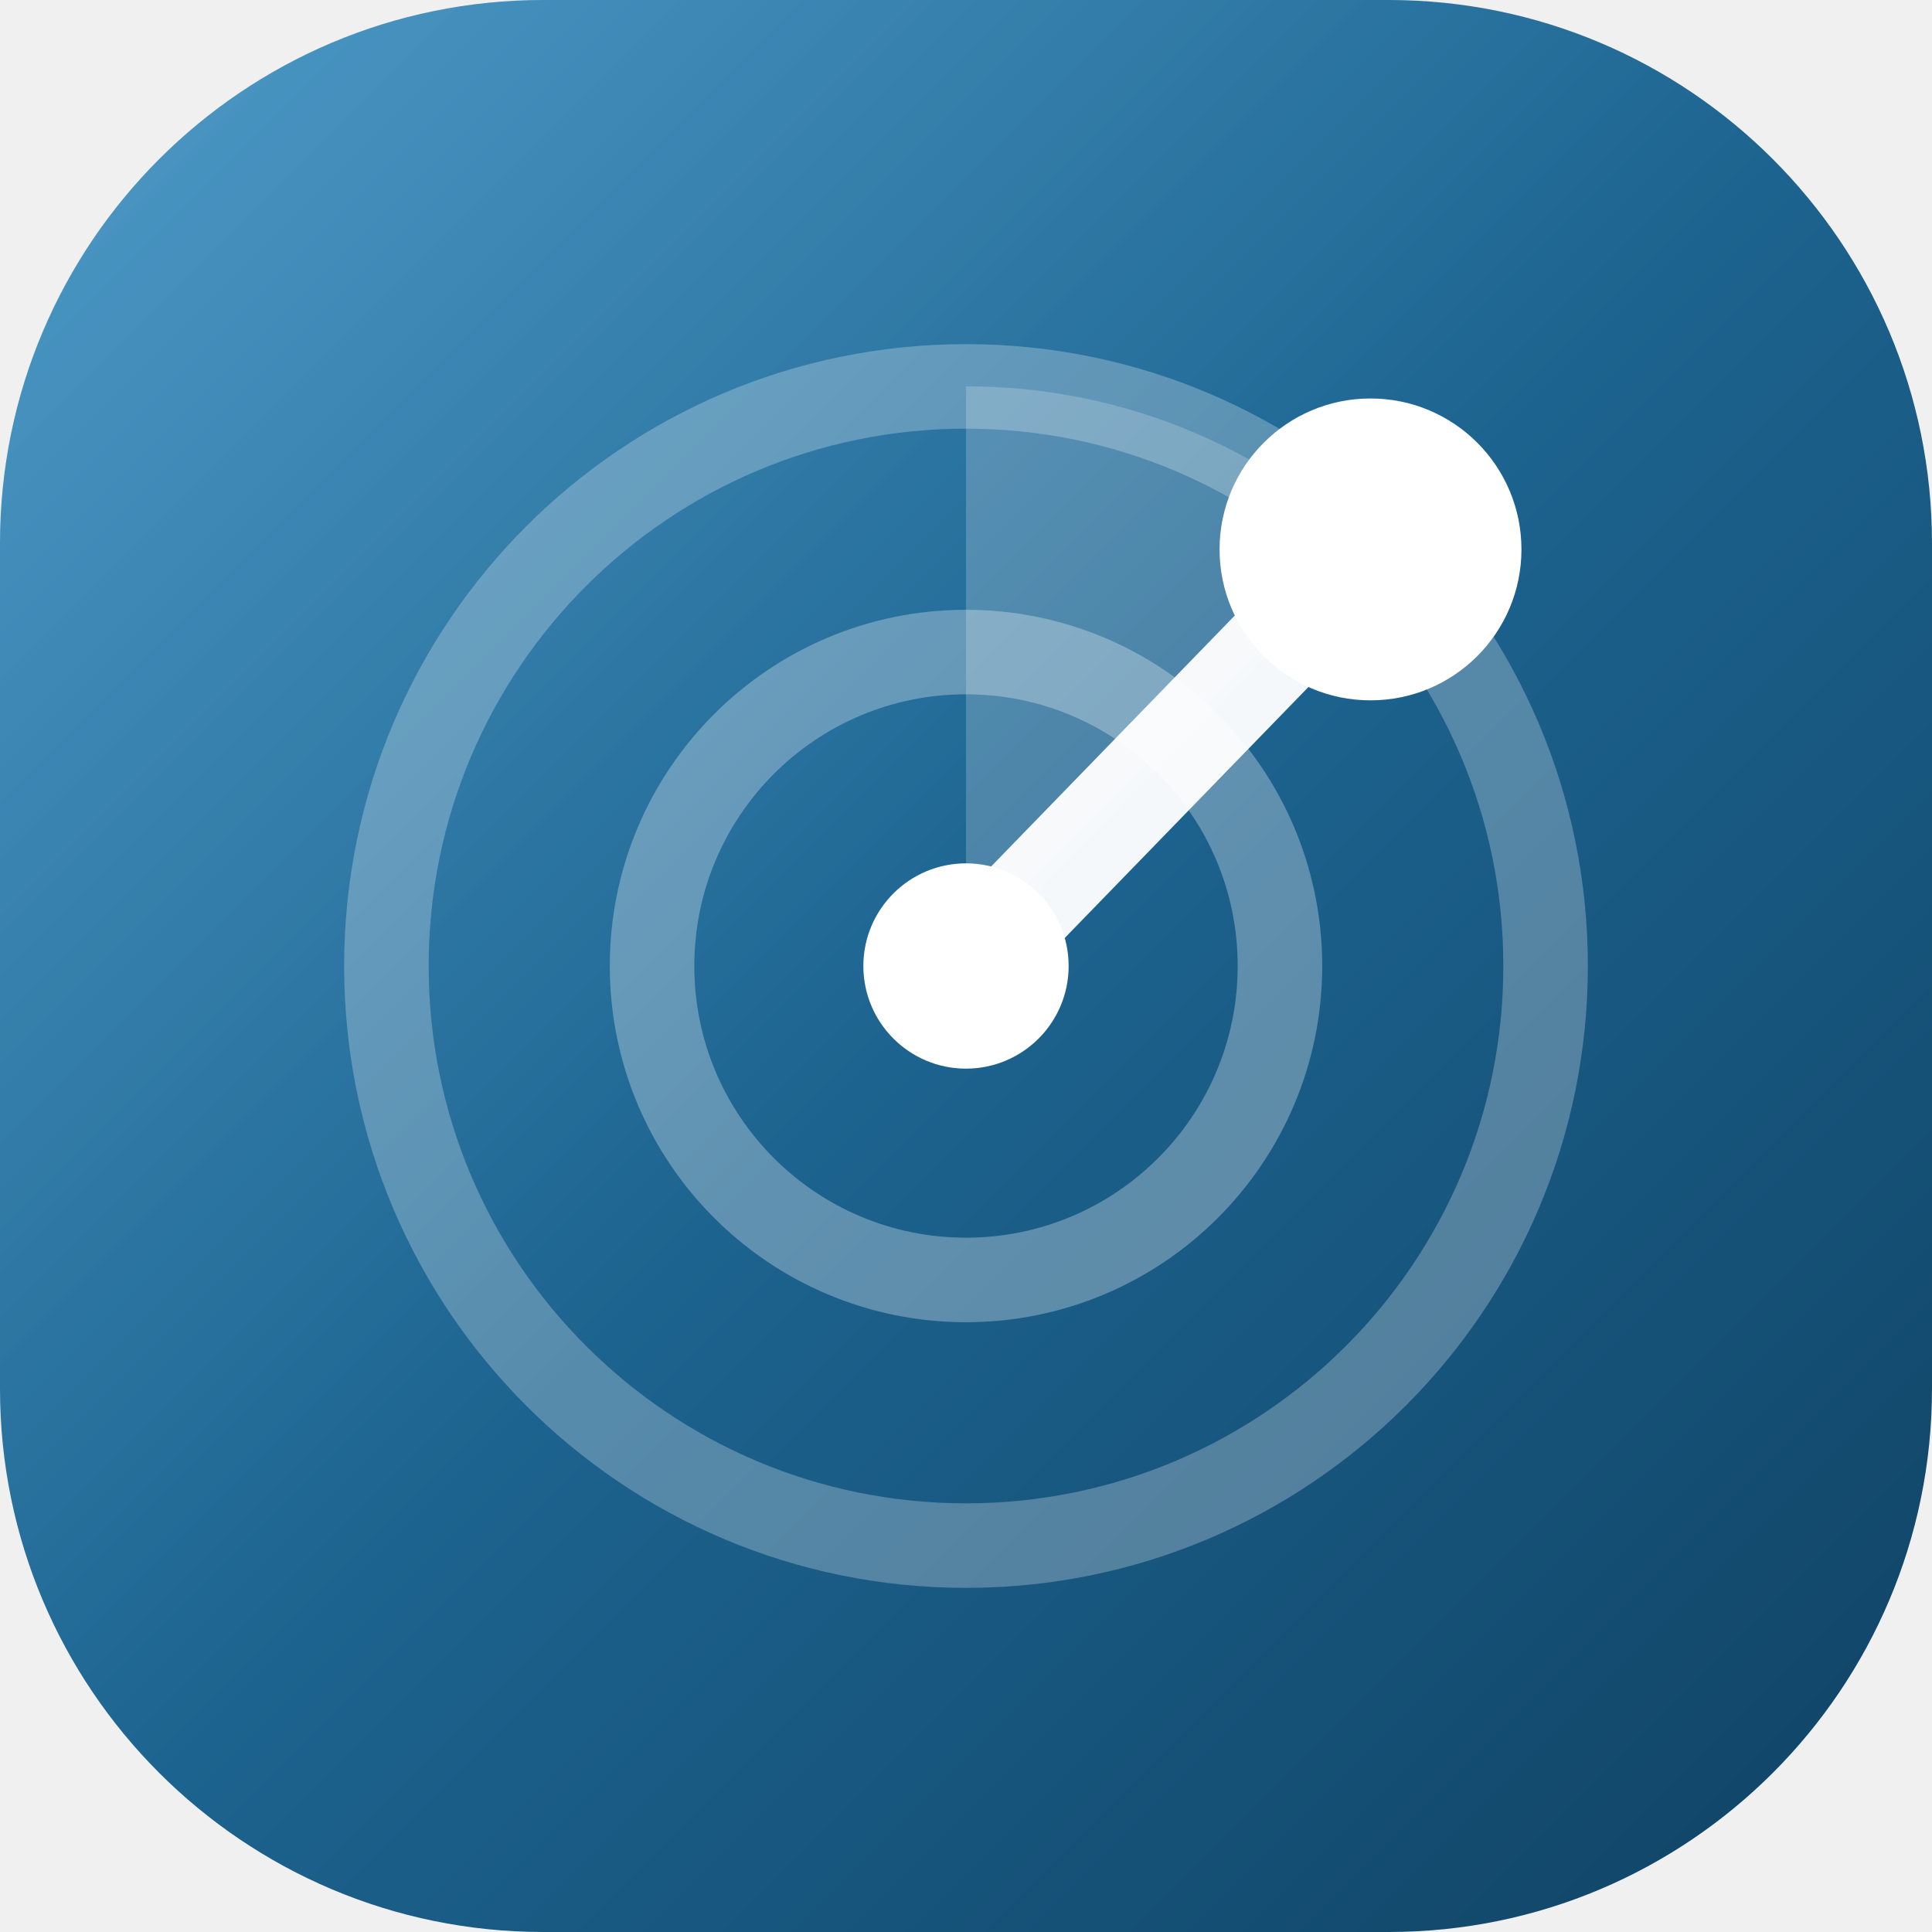
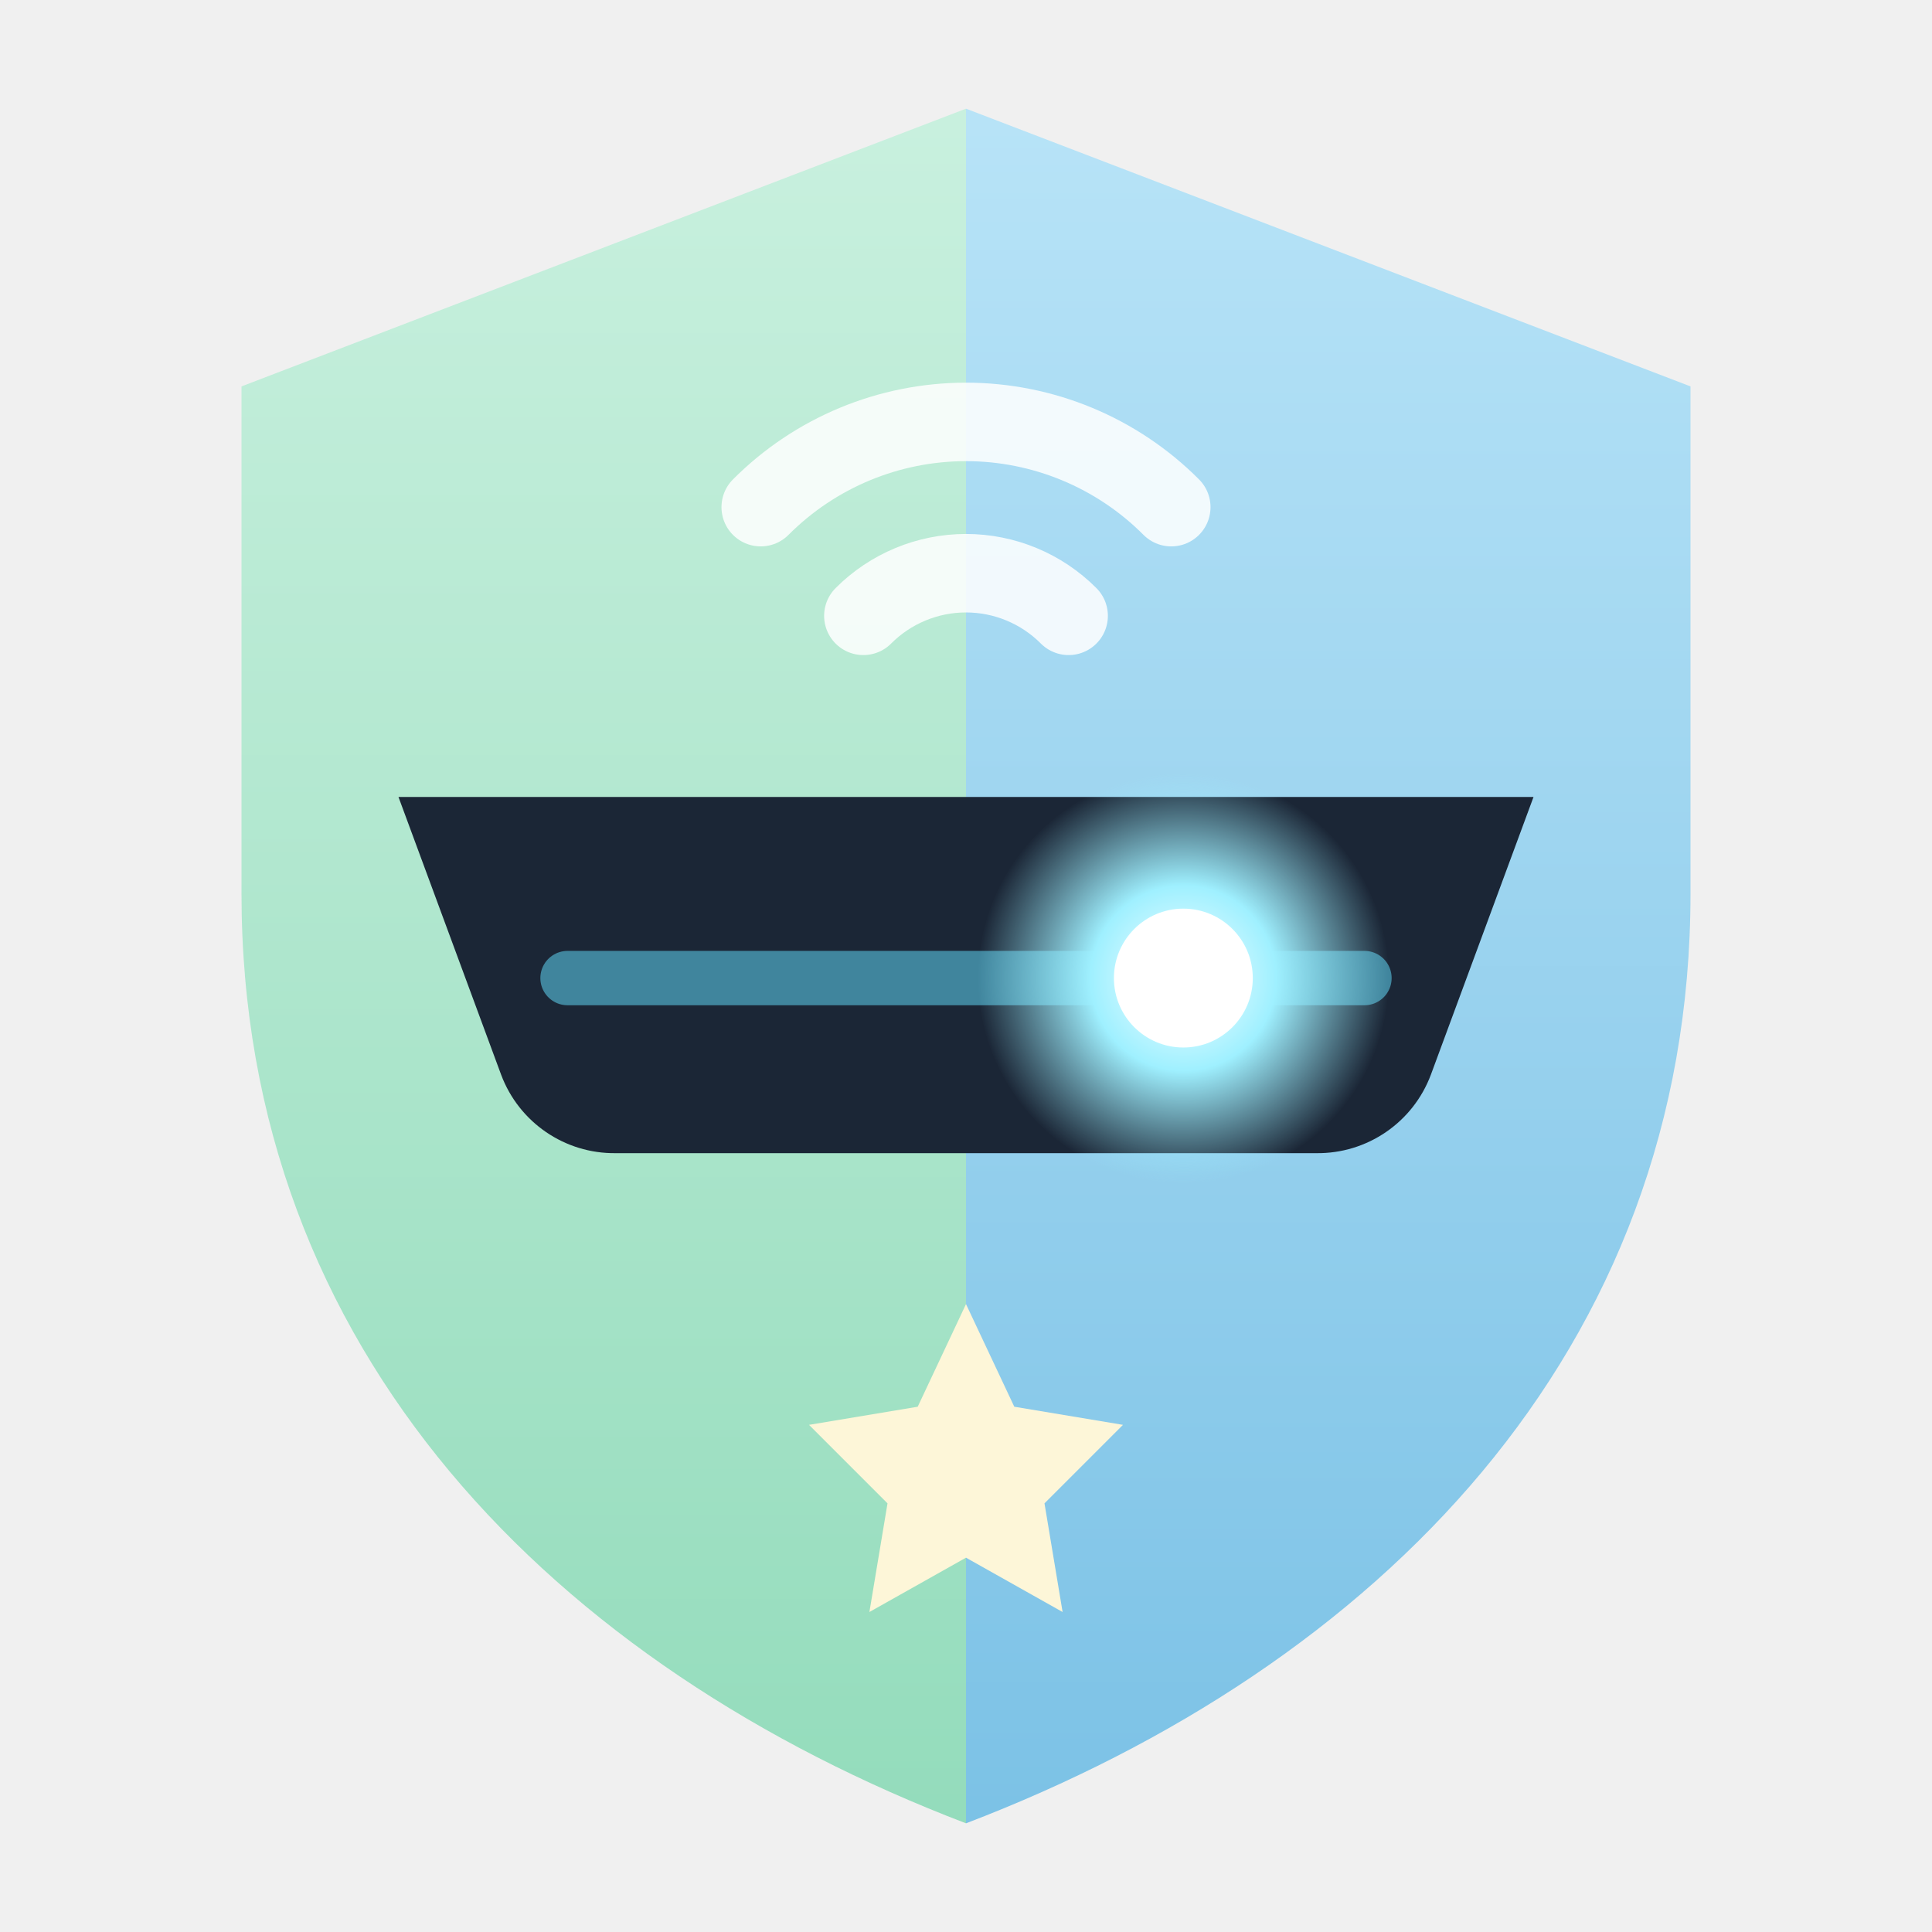
- <svg xmlns="http://www.w3.org/2000/svg" viewBox="0 0 32 32" width="32" height="32">
+ <svg xmlns="http://www.w3.org/2000/svg" viewBox="0 0 32 32">
  <defs>
-     <linearGradient id="g" x1="0" y1="0" x2="1" y2="1">
-       <stop offset="0" stop-color="#2a86bd" />
-       <stop offset="1" stop-color="#0f4162" />
+     <linearGradient id="l" x1="0" y1="0" x2="0" y2="1">
+       <stop offset="0" stop-color="#c8f0de" />
+       <stop offset="1" stop-color="#94dcbc" />
    </linearGradient>
-     <linearGradient id="gh" x1="0" y1="0" x2="1" y2="1">
-       <stop offset="0" stop-color="#ffffff" stop-opacity="0.18" />
-       <stop offset="0.5" stop-color="#ffffff" stop-opacity="0" />
+     <linearGradient id="r" x1="0" y1="0" x2="0" y2="1">
+       <stop offset="0" stop-color="#b7e3f7" />
+       <stop offset="1" stop-color="#7cc2e6" />
    </linearGradient>
+     <radialGradient id="e">
+       <stop offset="0" stop-color="#ffffff" />
+       <stop offset=".45" stop-color="#9ff0ff" />
+       <stop offset="1" stop-color="#9ff0ff" stop-opacity="0" />
+     </radialGradient>
  </defs>
-   <rect width="32" height="32" rx="9" fill="url(#g)" />
-   <rect width="32" height="32" rx="9" fill="url(#gh)" />
-   <circle cx="16" cy="16" r="9.6" fill="none" stroke="#fff" stroke-width="1.4" opacity="0.26" />
-   <circle cx="16" cy="16" r="5.2" fill="none" stroke="#fff" stroke-width="1.4" opacity="0.3" />
-   <path d="M16 16 L16 6.4 A9.6 9.6 0 0 1 22.7 9.1 Z" fill="#fff" opacity="0.2" />
-   <path d="M16 16 L22.7 9.1" fill="none" stroke="#fff" stroke-width="1.7" stroke-linecap="round" opacity="0.95" />
-   <circle cx="16" cy="16" r="1.7" fill="#fff" />
-   <circle cx="22.7" cy="9.1" r="2.5" fill="#fff" />
+   <path d="M16 1.8L4 6.4v8.4c0 7.6 5.2 12.8 12 15.4z" fill="url(#l)" />
+   <path d="M16 1.8l12 4.6v8.4c0 7.6-5.2 12.8-12 15.4z" fill="url(#r)" />
+   <path d="M12.6 8.4a4.8 4.8 0 0 1 6.8 0M14.3 10.2a2.4 2.4 0 0 1 3.4 0" fill="none" stroke="#fff" stroke-width="1.3" stroke-linecap="round" opacity=".85" />
+   <path d="M6.6 13.2h18.8l-1.7 4.6a2 2 0 0 1-1.9 1.3H10.2a2 2 0 0 1-1.9-1.3z" fill="#1b2636" />
+   <path d="M9.4 16.2h13.2" stroke="#5fd3f2" stroke-width=".9" stroke-linecap="round" opacity=".55" />
+   <circle cx="19.6" cy="16.2" r="3.4" fill="url(#e)" />
+   <circle cx="19.6" cy="16.2" r="1.15" fill="#fff" />
+   <path d="M16 21.6l.8 1.7 1.8.3-1.3 1.3.3 1.8-1.6-.9-1.6.9.3-1.8-1.3-1.3 1.8-.3z" fill="#fdf6d8" />
</svg>
